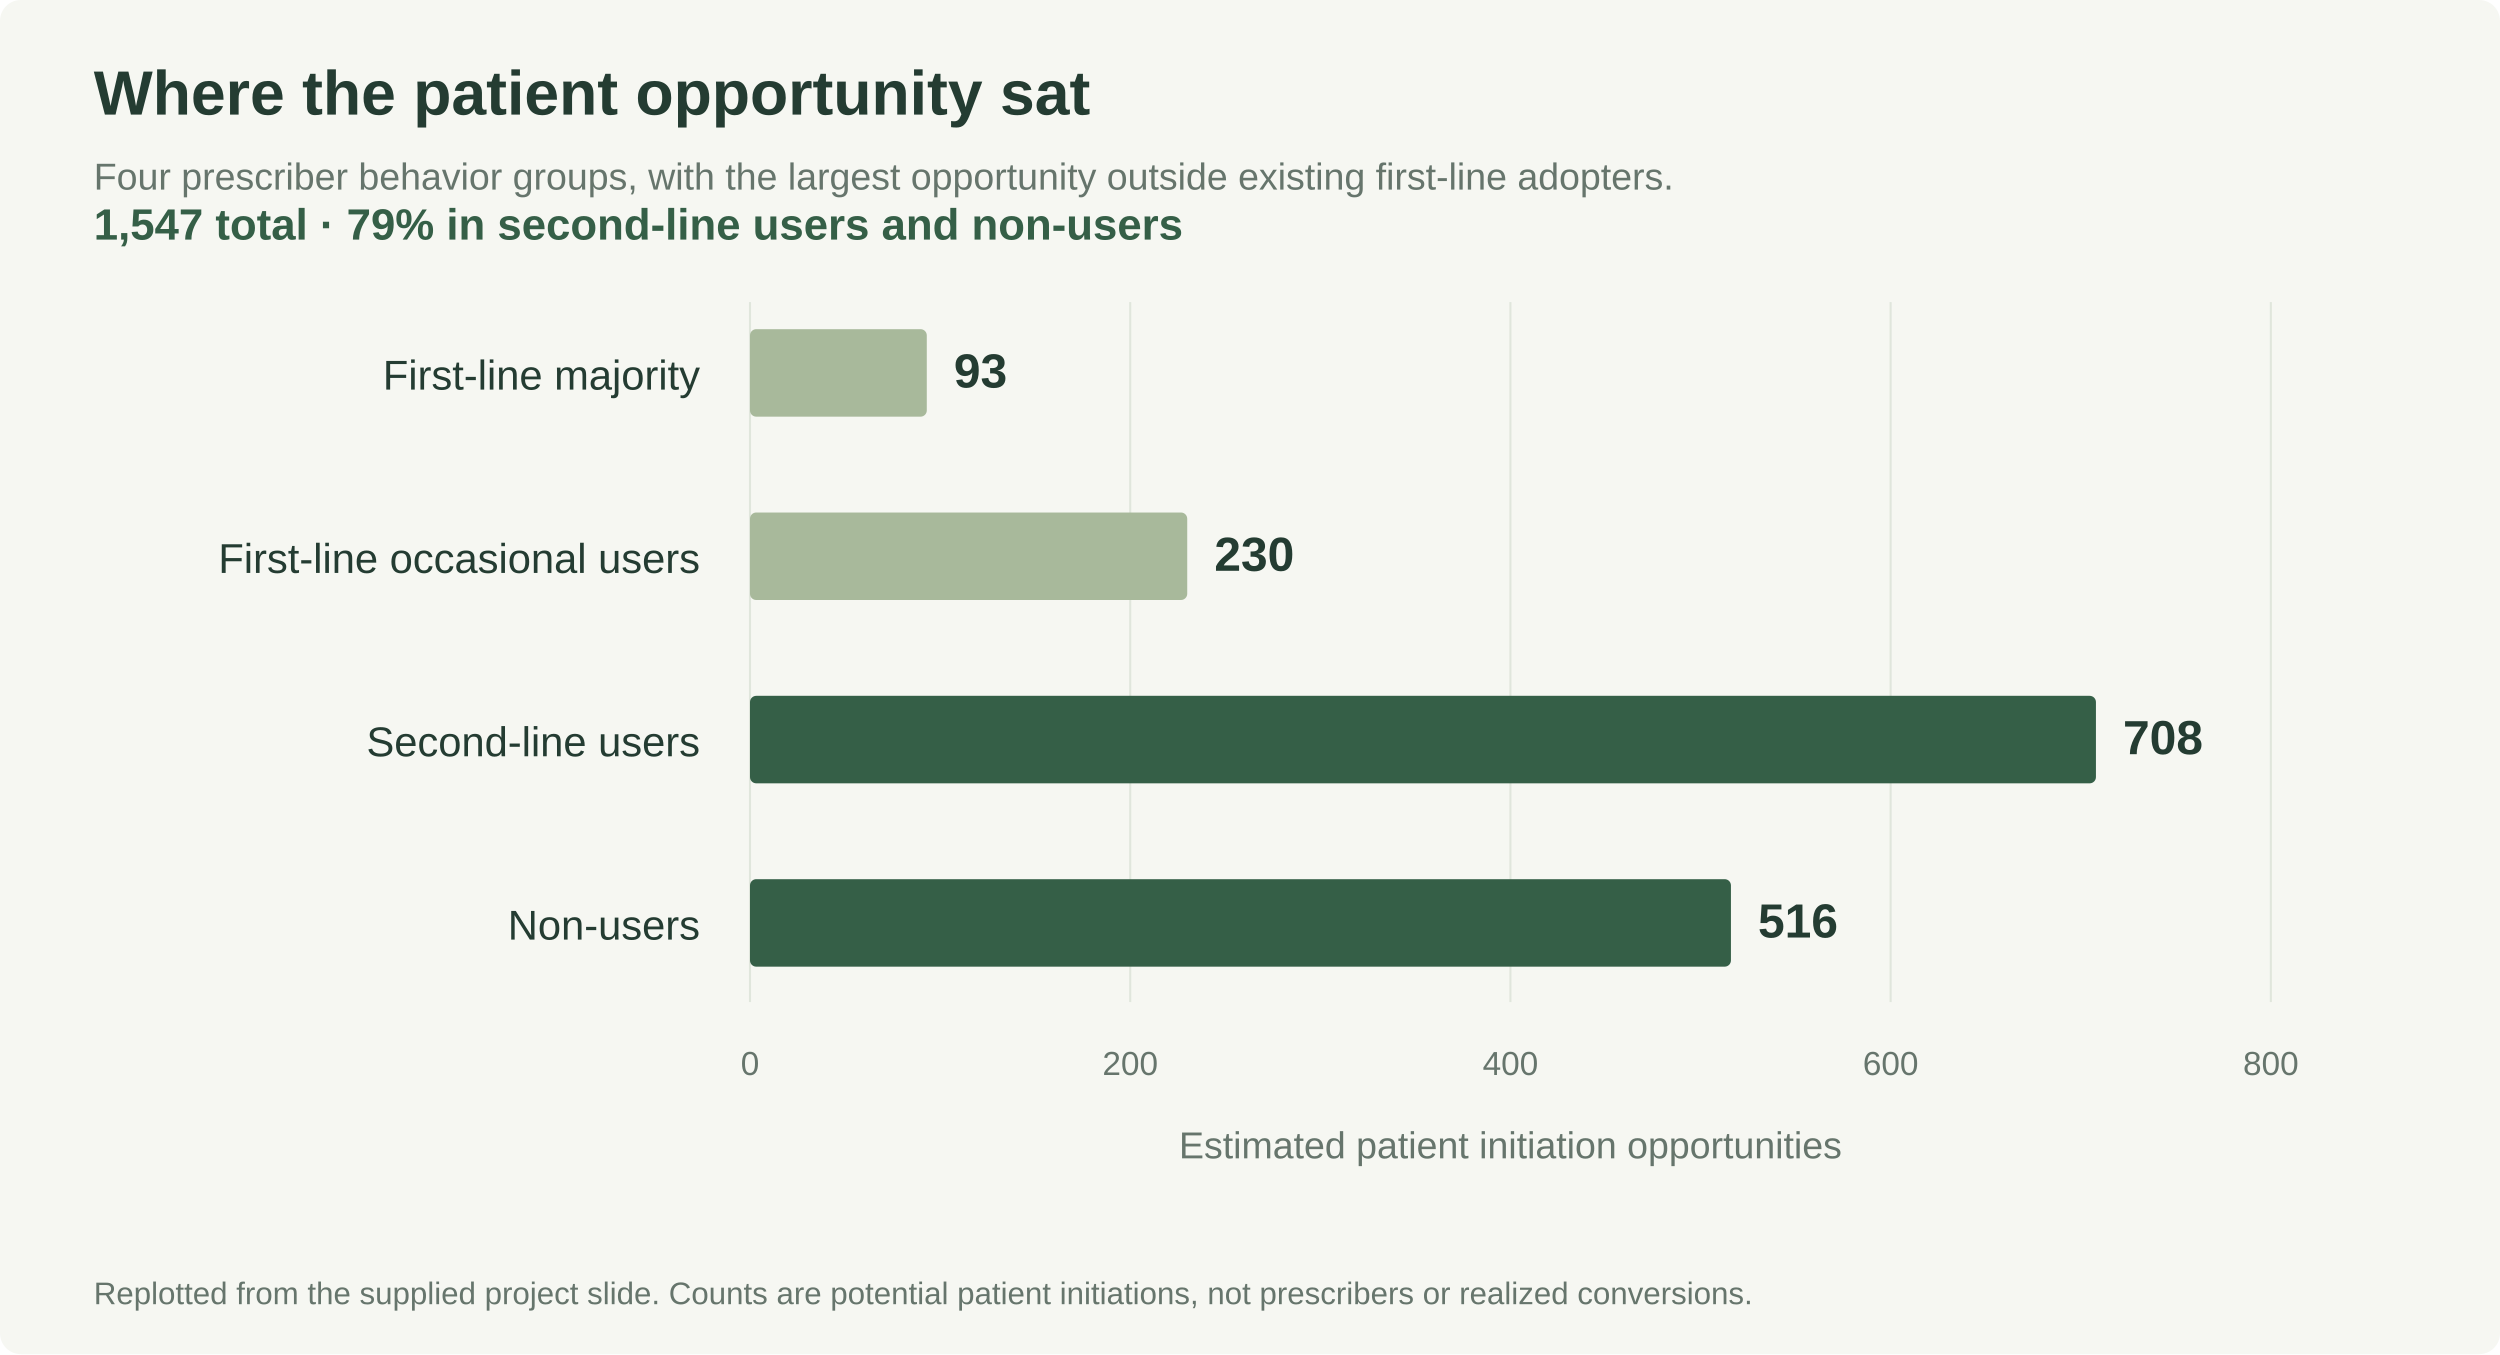
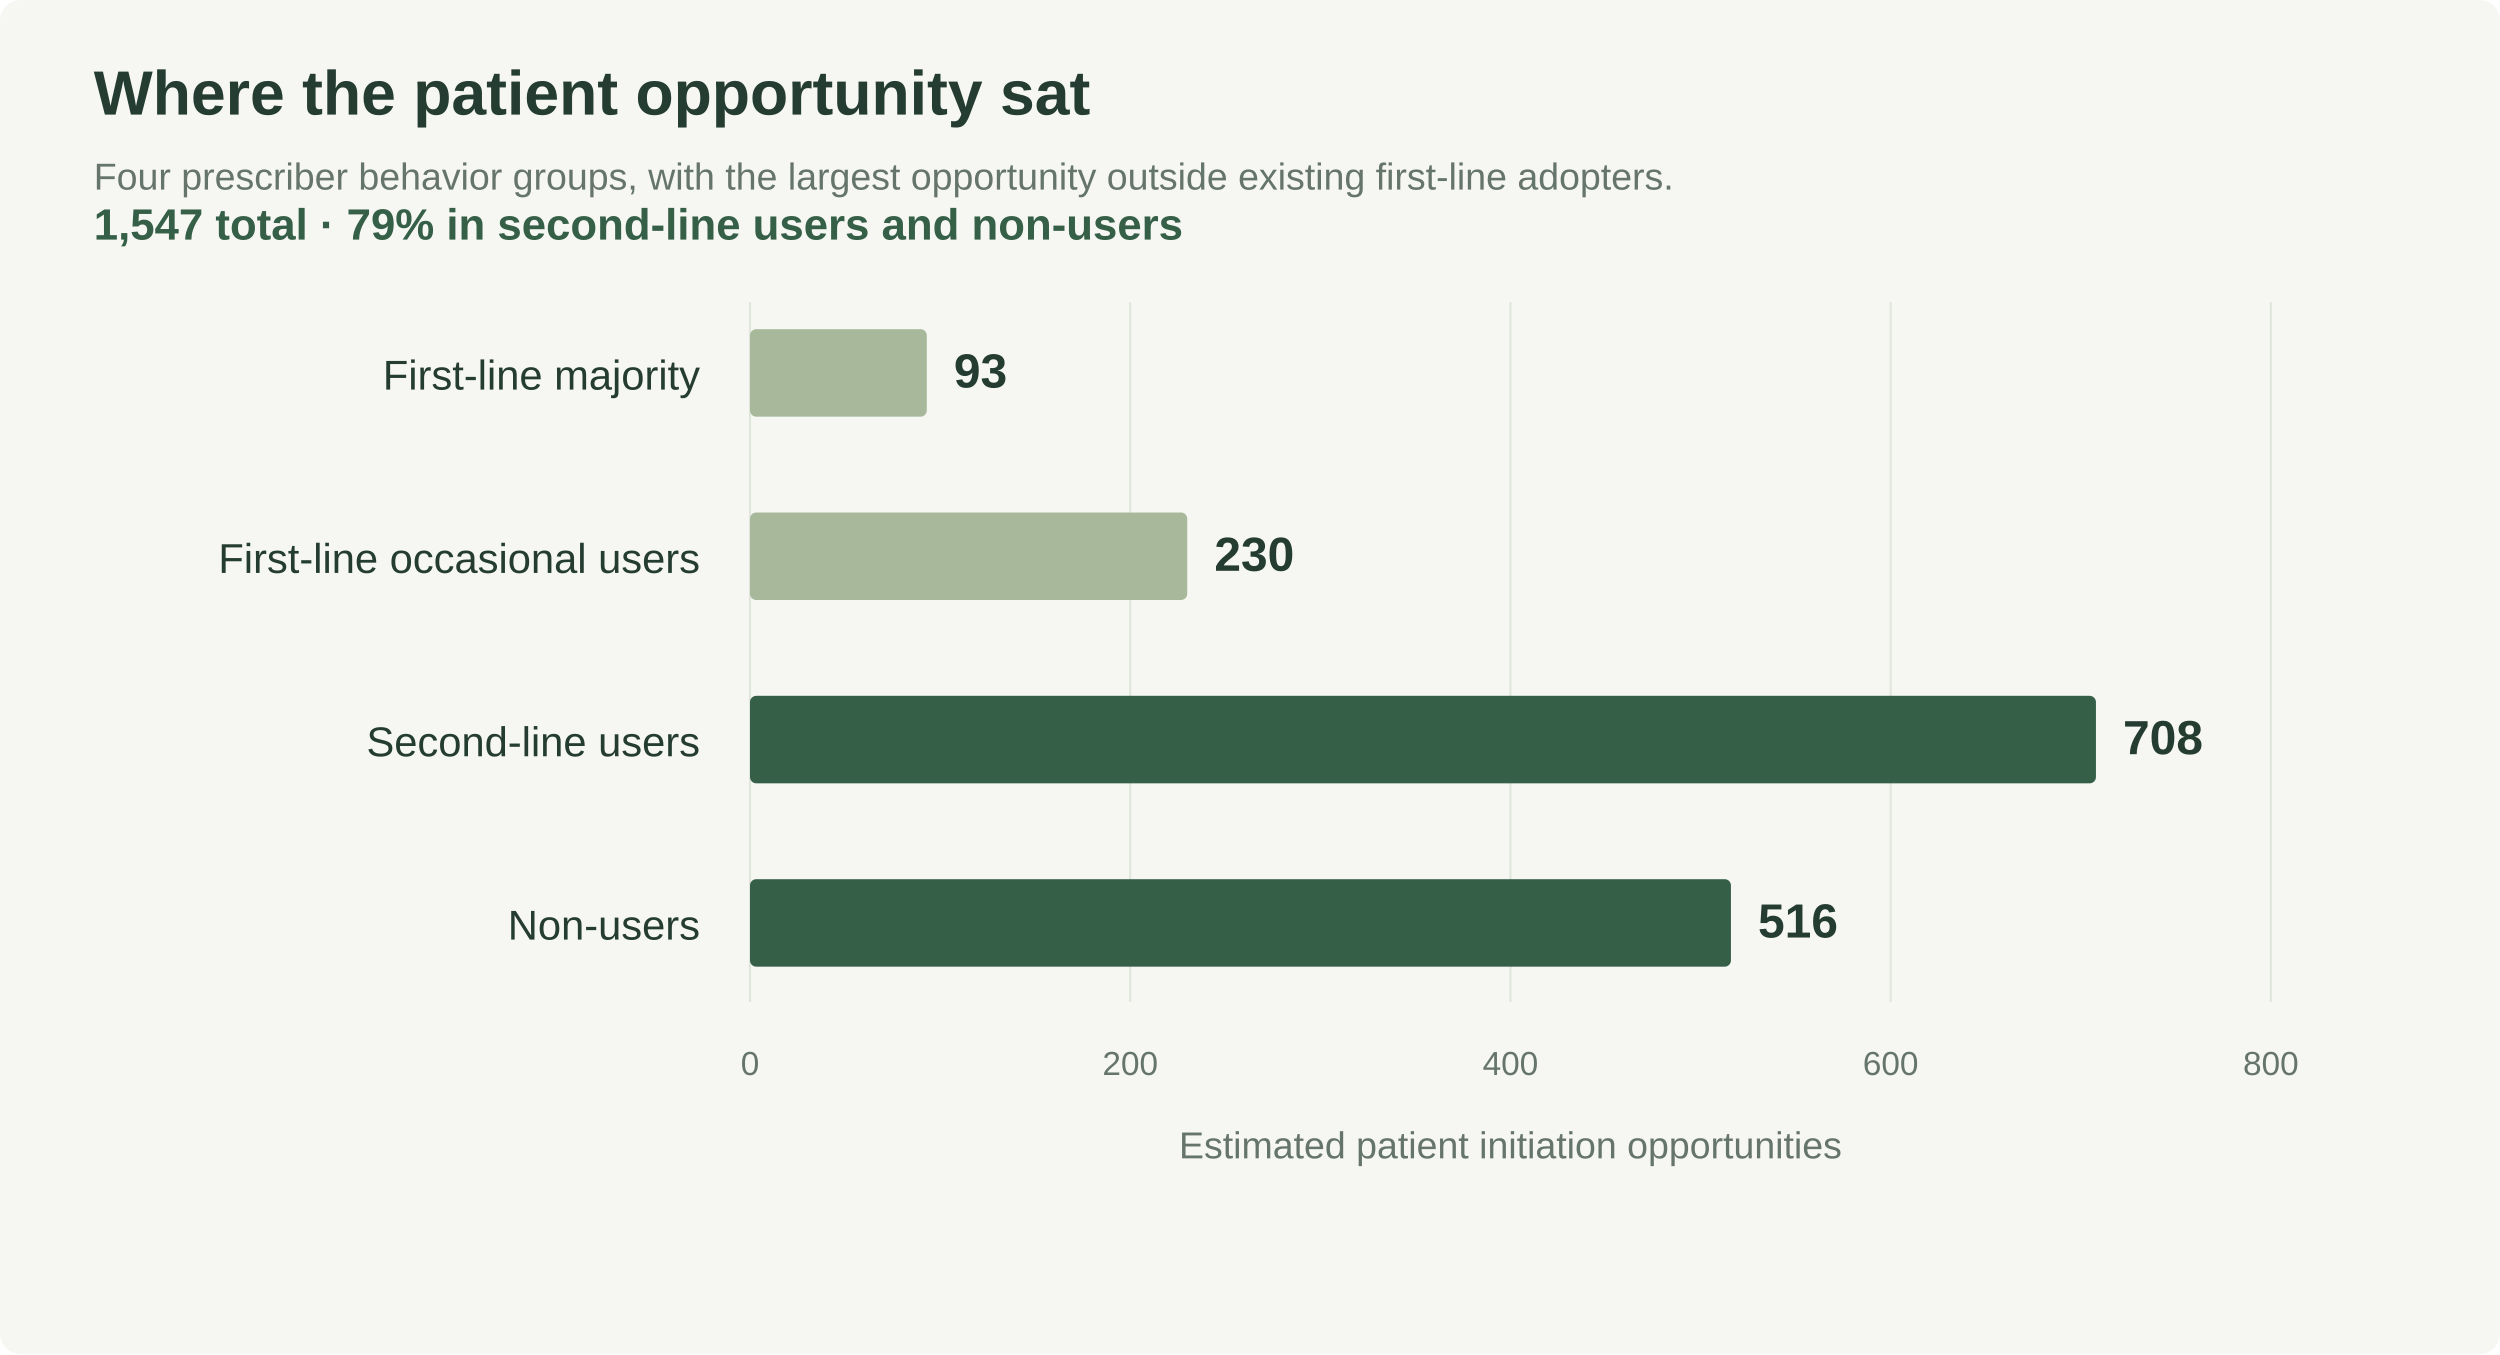
<svg xmlns="http://www.w3.org/2000/svg" viewBox="0 0 1200 650" role="img" aria-labelledby="chart-title chart-desc">
  <rect width="1200" height="650" fill="#f6f7f2" rx="10" />
  <g font-family="Arial,sans-serif">
    <text x="45.00" y="55.00" font-size="30" fill="#243c32" text-anchor="start" font-weight="600">Where the patient opportunity sat</text>
    <text x="45.00" y="91.00" font-size="18" fill="#66756c" text-anchor="start" font-weight="400">Four prescriber behavior groups, with the largest opportunity outside existing first-line adopters.</text>
    <line x1="360.00" y1="145.00" x2="360.00" y2="481.00" stroke="#e0e6dc" stroke-width="1" />
    <text x="360.00" y="516.00" font-size="16" fill="#66756c" text-anchor="middle" font-weight="400">0</text>
    <line x1="542.50" y1="145.00" x2="542.50" y2="481.00" stroke="#e0e6dc" stroke-width="1" />
    <text x="542.50" y="516.00" font-size="16" fill="#66756c" text-anchor="middle" font-weight="400">200</text>
    <line x1="725.00" y1="145.00" x2="725.00" y2="481.00" stroke="#e0e6dc" stroke-width="1" />
    <text x="725.00" y="516.00" font-size="16" fill="#66756c" text-anchor="middle" font-weight="400">400</text>
    <line x1="907.50" y1="145.00" x2="907.50" y2="481.00" stroke="#e0e6dc" stroke-width="1" />
    <text x="907.50" y="516.00" font-size="16" fill="#66756c" text-anchor="middle" font-weight="400">600</text>
    <line x1="1090.00" y1="145.00" x2="1090.00" y2="481.00" stroke="#e0e6dc" stroke-width="1" />
    <text x="1090.00" y="516.00" font-size="16" fill="#66756c" text-anchor="middle" font-weight="400">800</text>
    <text x="336.00" y="187.00" font-size="20" fill="#243c32" text-anchor="end" font-weight="400">First-line majority</text>
    <rect x="360.00" y="158.00" width="84.86" height="42.00" fill="#a8b99b" rx="3" />
    <text x="457.86" y="186.00" font-size="23" fill="#243c32" text-anchor="start" font-weight="600">93</text>
    <text x="336.00" y="275.00" font-size="20" fill="#243c32" text-anchor="end" font-weight="400">First-line occasional users</text>
    <rect x="360.00" y="246.00" width="209.87" height="42.00" fill="#a8b99b" rx="3" />
    <text x="582.88" y="274.00" font-size="23" fill="#243c32" text-anchor="start" font-weight="600">230</text>
    <text x="336.00" y="363.00" font-size="20" fill="#243c32" text-anchor="end" font-weight="400">Second-line users</text>
    <rect x="360.00" y="334.00" width="646.05" height="42.00" fill="#355f47" rx="3" />
    <text x="1019.05" y="362.00" font-size="23" fill="#243c32" text-anchor="start" font-weight="600">708</text>
    <text x="336.00" y="451.00" font-size="20" fill="#243c32" text-anchor="end" font-weight="400">Non-users</text>
    <rect x="360.00" y="422.00" width="470.85" height="42.00" fill="#355f47" rx="3" />
    <text x="843.85" y="450.00" font-size="23" fill="#243c32" text-anchor="start" font-weight="600">516</text>
    <text x="725.00" y="556.00" font-size="18" fill="#66756c" text-anchor="middle" font-weight="400">Estimated patient initiation opportunities</text>
    <text x="45.00" y="115.00" font-size="21" fill="#355f47" text-anchor="start" font-weight="600">1,547 total · 79% in second-line users and non-users</text>
-     <text x="45.00" y="626.00" font-size="15" fill="#66756c" text-anchor="start" font-weight="400">Replotted from the supplied project slide. Counts are potential patient initiations, not prescribers or realized conversions.</text>
  </g>
</svg>
